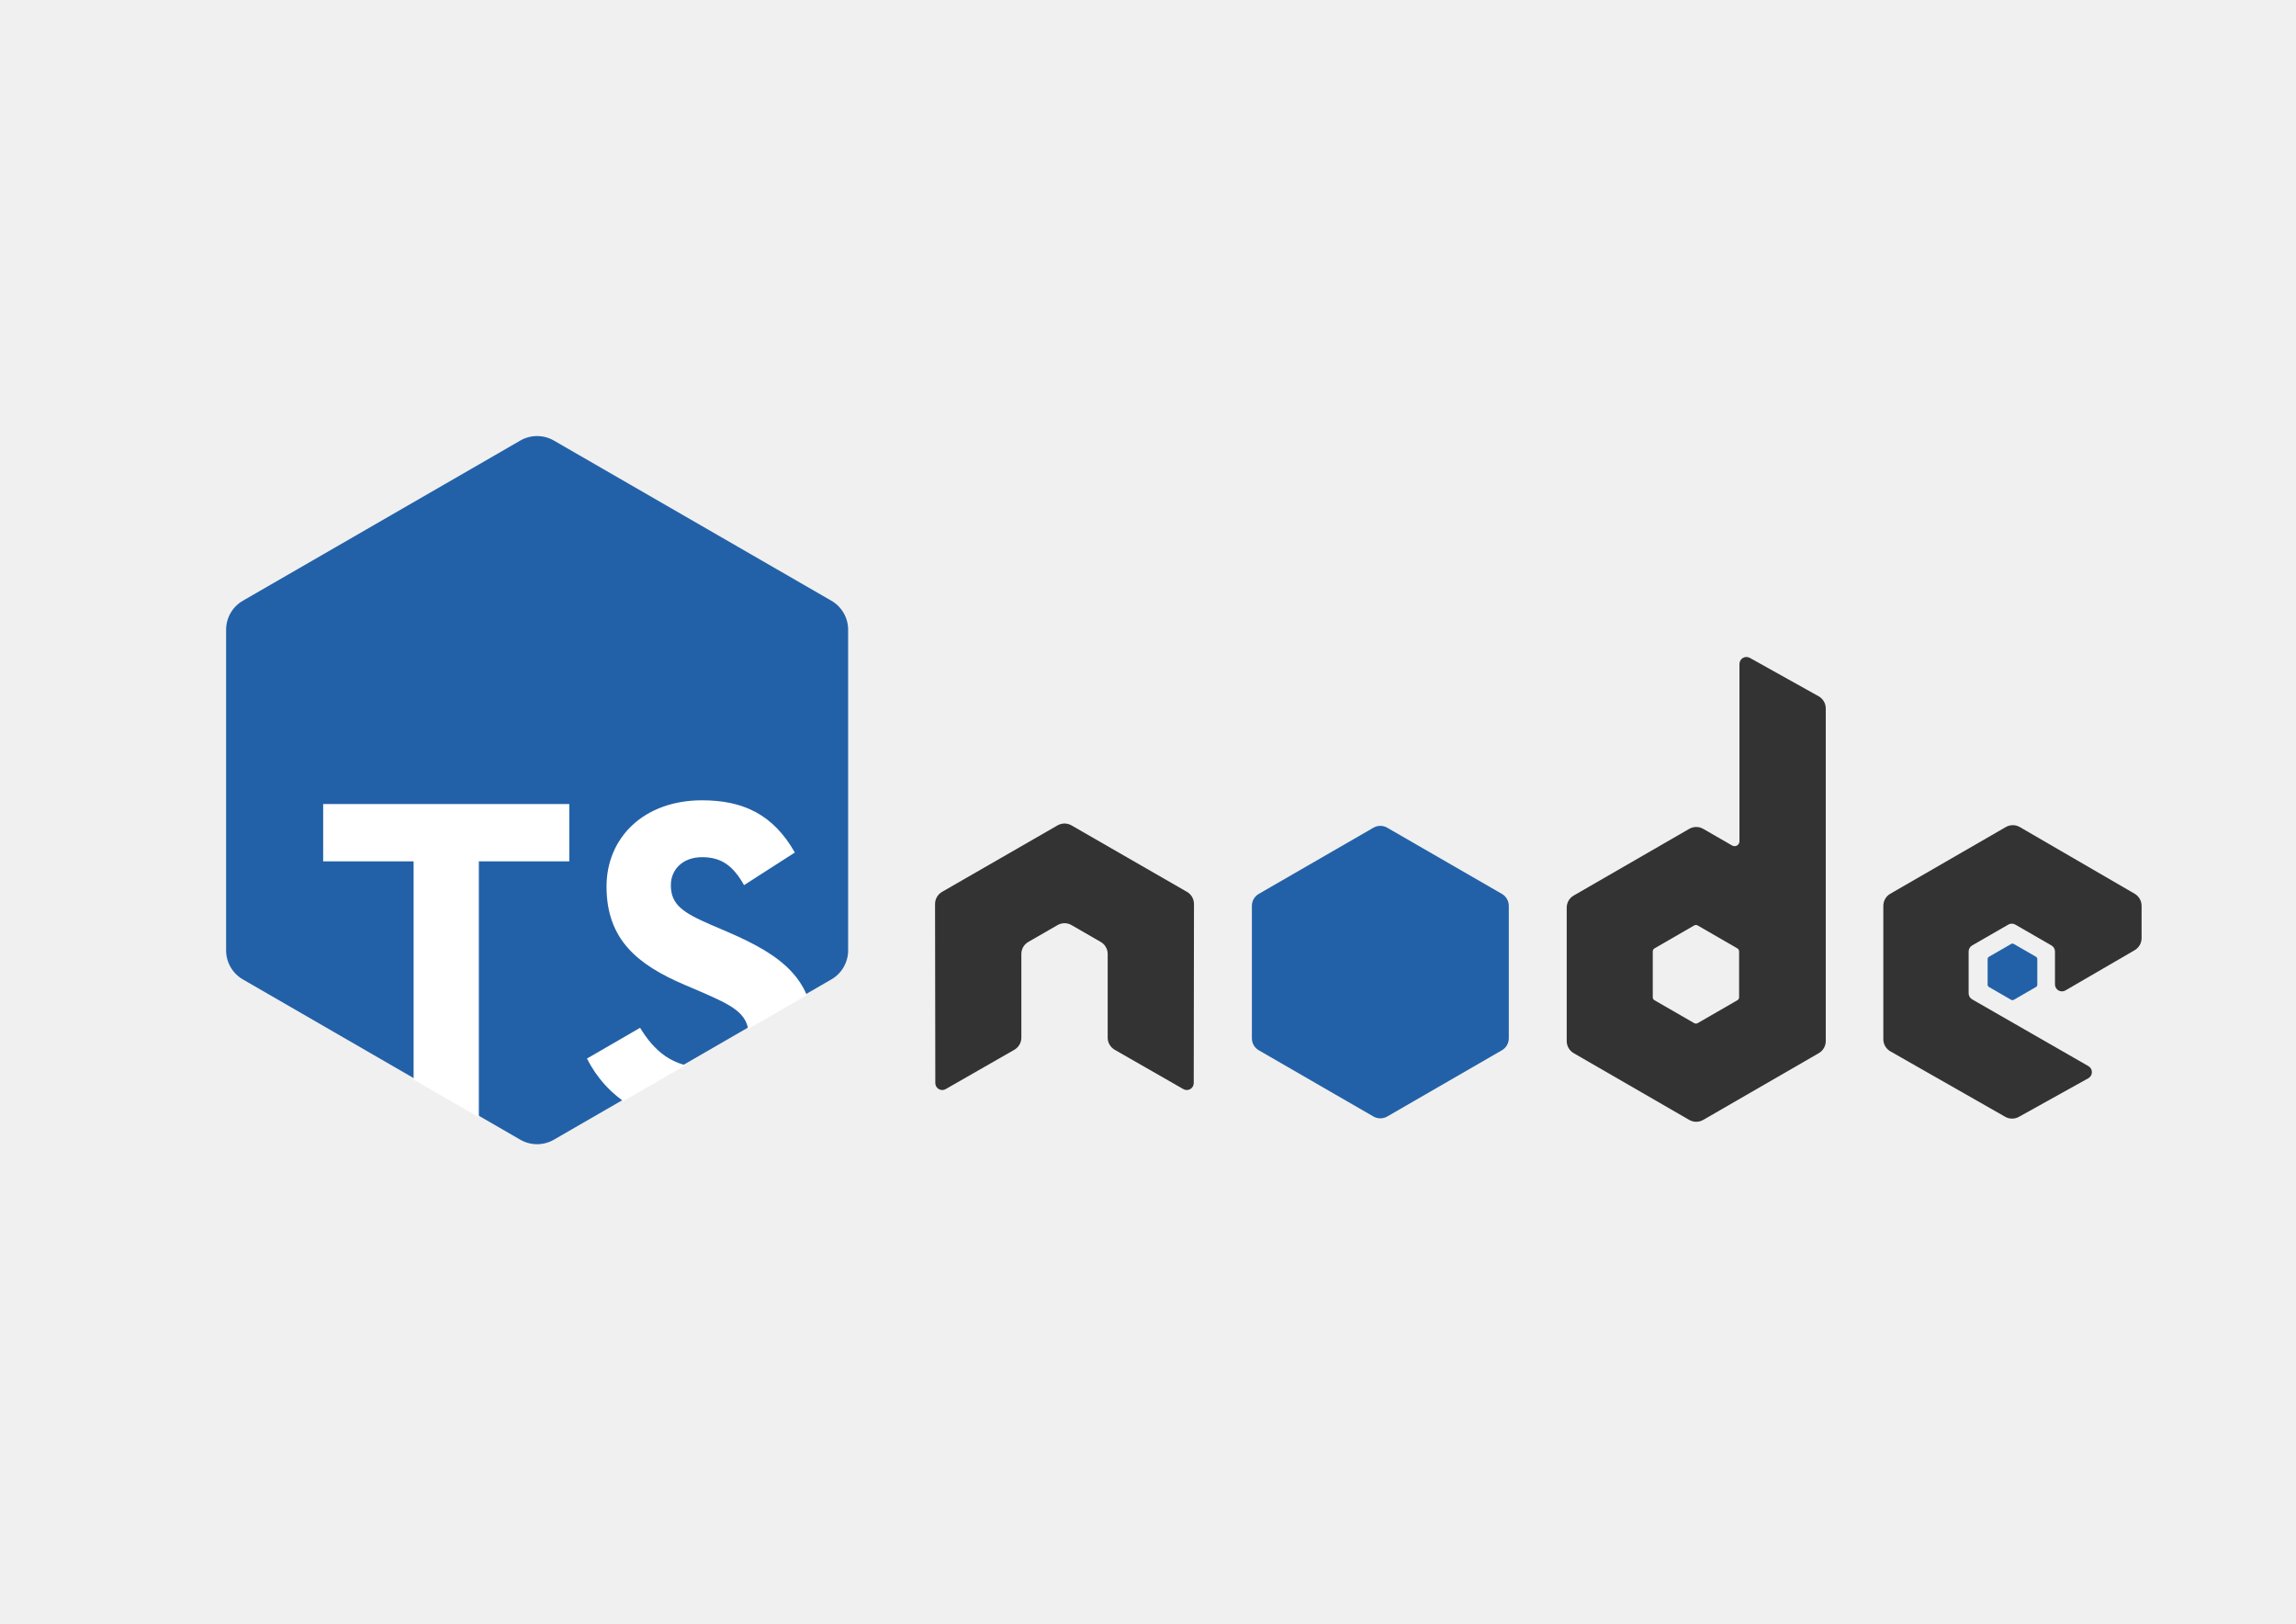
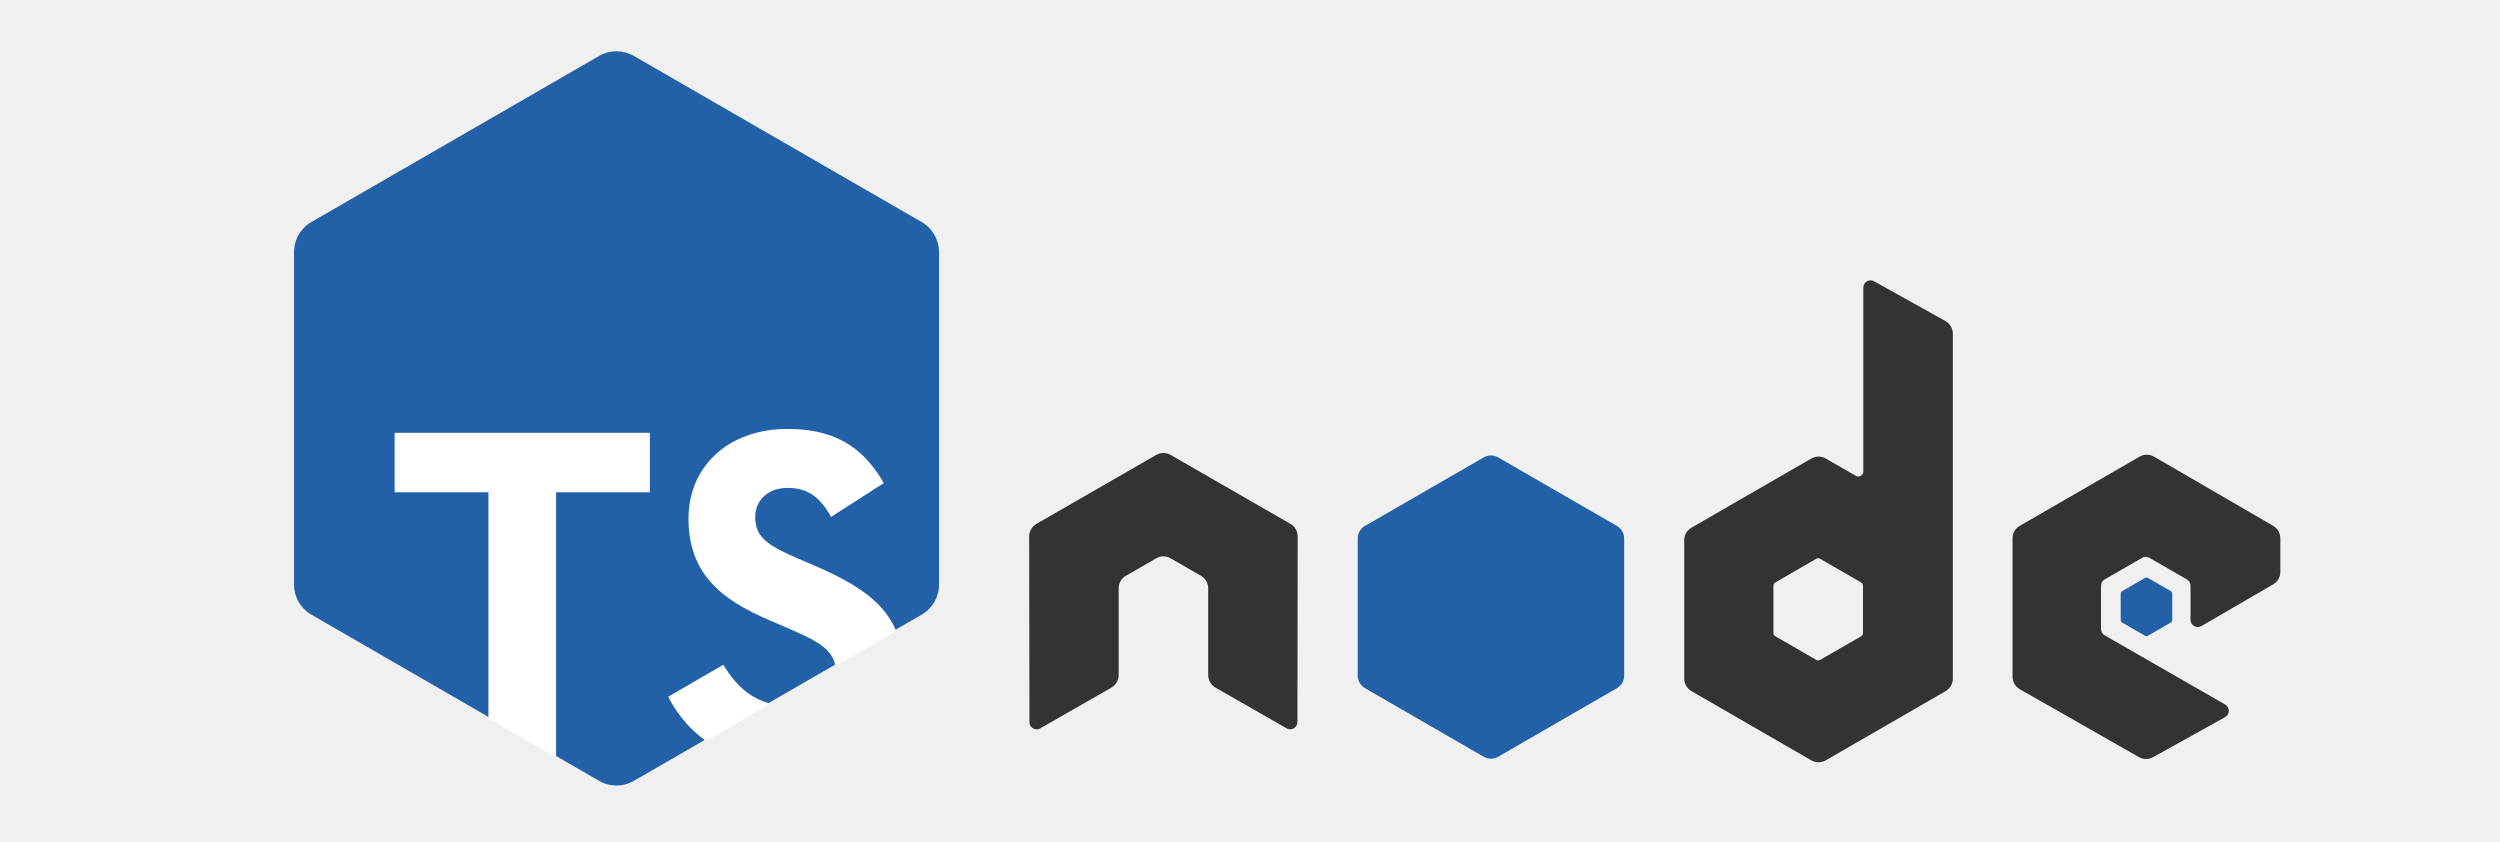
- <svg xmlns="http://www.w3.org/2000/svg" width="297mm" height="210mm" viewBox="0 0 297 210" version="1.1" id="svg8">
+ <svg xmlns="http://www.w3.org/2000/svg" width="297mm" height="100mm" viewBox="0 0 297 105" version="1.1" id="svg8">
  <defs id="defs2">
    <clipPath id="clipPath3729" clipPathUnits="userSpaceOnUse">
      <path id="path3727" d="M 0,600 H 600 V 0 H 0 Z" />
-     </clipPath>
-     <linearGradient id="linearGradient3779" spreadMethod="pad" gradientTransform="matrix(94.20389,0,0,-94.20389,194.1963,320.197)" gradientUnits="userSpaceOnUse" y2="0" x2="1" y1="0" x1="0">
-       <stop id="stop3771" offset="0" style="stop-opacity:1;stop-color:#231f20" />
-       <stop id="stop3773" offset="0.005" style="stop-opacity:1;stop-color:#231f20" />
-       <stop id="stop3775" offset="0.725" style="stop-opacity:1;stop-color:#797b7d" />
-       <stop id="stop3777" offset="1" style="stop-opacity:1;stop-color:#797b7d" />
-     </linearGradient>
-     <clipPath id="clipPath3789" clipPathUnits="userSpaceOnUse">
-       <path id="path3787" d="m 238.766,373.131 -42.03,-24.254 c -1.572,-0.906 -2.539,-2.582 -2.539,-4.397 v 0 -48.546 c 0,-1.814 0.967,-3.489 2.537,-4.397 v 0 l 42.031,-24.274 c 1.571,-0.907 3.506,-0.907 5.077,0 v 0 l 42.02,24.274 c 1.571,0.908 2.538,2.583 2.538,4.397 v 0 48.548 c 0,1.813 -0.967,3.489 -2.538,4.395 v 0 l -42.021,24.254 c -0.785,0.454 -1.661,0.68 -2.538,0.68 v 0 c -0.876,0 -1.752,-0.226 -2.537,-0.68" />
-     </clipPath>
-     <clipPath id="clipPath3797" clipPathUnits="userSpaceOnUse">
-       <path id="path3795" d="m 195.182,373.659 h 91.752 V 266.59 h -91.752 z" />
-     </clipPath>
-     <linearGradient id="linearGradient3827" spreadMethod="pad" gradientTransform="matrix(97.1778,0,0,-97.1778,193.545,320.2661)" gradientUnits="userSpaceOnUse" y2="0" x2="1" y1="0" x1="0">
-       <stop id="stop3819" offset="0" style="stop-opacity:1;stop-color:#797b7d" />
-       <stop id="stop3821" offset="0.275" style="stop-opacity:1;stop-color:#797b7d" />
-       <stop id="stop3823" offset="0.995" style="stop-opacity:1;stop-color:#231f20" />
-       <stop id="stop3825" offset="1" style="stop-opacity:1;stop-color:#231f20" />
-     </linearGradient>
-     <clipPath id="clipPath3789-5" clipPathUnits="userSpaceOnUse">
-       <path id="path3787-4" d="m 238.766,373.131 -42.03,-24.254 c -1.572,-0.906 -2.539,-2.582 -2.539,-4.397 v 0 -48.546 c 0,-1.814 0.967,-3.489 2.537,-4.397 v 0 l 42.031,-24.274 c 1.571,-0.907 3.506,-0.907 5.077,0 v 0 l 42.02,24.274 c 1.571,0.908 2.538,2.583 2.538,4.397 v 0 48.548 c 0,1.813 -0.967,3.489 -2.538,4.395 v 0 l -42.021,24.254 c -0.785,0.454 -1.661,0.68 -2.538,0.68 v 0 c -0.876,0 -1.752,-0.226 -2.537,-0.68" />
-     </clipPath>
-     <clipPath id="clipPath3797-9" clipPathUnits="userSpaceOnUse">
-       <path id="path3795-6" d="m 195.182,373.659 h 91.752 V 266.59 h -91.752 z" />
    </clipPath>
    <clipPath clipPathUnits="userSpaceOnUse" id="clipPath6055">
      <path id="path6057" style="display:inline;fill:#ffffff;fill-opacity:1;stroke:none;stroke-width:2.545" d="m 504.163,-311.254 -106.924,61.717 c -4,2.305 -6.461,6.57 -6.461,11.184 v 0 123.535 c 0,4.616 2.461,8.878 6.456,11.189 v 0 l 106.924,61.768 c 3.998,2.308 8.924,2.308 12.924,0 v 0 l 106.947,-61.768 c 3.998,-2.31 6.458,-6.573 6.458,-11.189 v 0 -123.53 c 0,-4.618 -2.461,-8.883 -6.461,-11.189 v 0 l -106.949,-61.717 c -1.998,-1.155 -4.227,-1.73 -6.458,-1.73 v 0 c -2.229,0 -4.461,0.575 -6.456,1.73" clip-path="none" />
    </clipPath>
  </defs>
-   <g id="layer1" style="display:none" transform="translate(0,-87)">
-     <g transform="matrix(0.3356684,0,0,-0.3356684,-101.9235,248.5556)" id="g3721" style="fill:#ffffff;fill-opacity:1">
-       <g id="g3723" transform="translate(583.1847,-215.3963)" style="fill:#ffffff;fill-opacity:1">
-         <g clip-path="url(#clipPath3729)" id="g3725" style="fill:#ffffff;fill-opacity:1">
-           <g transform="translate(296.6858,164.7731)" id="g3731" style="fill:#ffffff;fill-opacity:1" />
-           <g transform="translate(309.0271,196.5389)" id="g3735" style="fill:#ffffff;fill-opacity:1" />
-           <g transform="translate(357.6771,245.4249)" id="g3739" style="fill:#ffffff;fill-opacity:1" />
-           <g transform="translate(172.9639,345.1672)" id="g3743" style="fill:#ffffff;fill-opacity:1" />
-           <g transform="translate(372.849,310.9881)" id="g3747" style="fill:#ffffff;fill-opacity:1" />
-           <g transform="translate(517.8843,328.2278)" id="g3751" style="fill:#ffffff;fill-opacity:1" />
-           <g transform="translate(472.5912,330.5186)" id="g3755" style="fill:#ffffff;fill-opacity:1" />
-         </g>
-       </g>
-       <g id="g3759" transform="translate(583.1847,-215.3963)" style="fill:#ffffff;fill-opacity:1">
-         <g id="g3761" style="fill:#ffffff;fill-opacity:1">
-           <g id="g3767" style="fill:#ffffff;fill-opacity:1">
-             <g id="g3769" style="fill:#ffffff;fill-opacity:1" />
-           </g>
-         </g>
-       </g>
-       <g id="g3759-5" transform="matrix(2.421186,0,0,2.421186,-61.26815,-593.6917)" style="fill:#ffffff;fill-opacity:1">
-         <g id="g3761-6" style="fill:#ffffff;fill-opacity:1">
-           <g id="g3767-3" style="fill:#ffffff;fill-opacity:1">
-             <g id="g3769-7" style="fill:#ffffff;fill-opacity:1" />
-           </g>
-         </g>
-       </g>
-       <text xml:space="preserve" style="font-style:normal;font-weight:normal;font-size:179.622px;line-height:1.25;font-family:sans-serif;letter-spacing:0px;word-spacing:0px;fill:#ffffff;fill-opacity:1;stroke:none;stroke-width:4.491;stroke-opacity:1" x="422.435" y="-49.656" id="text4868" transform="scale(1,-1)">
-         <tspan id="tspan4866" x="422.435" y="-49.656" style="font-style:normal;font-variant:normal;font-weight:bold;font-stretch:normal;font-size:179.619px;font-family:'Neutra Text';-inkscape-font-specification:'Neutra Text, Bold';font-variant-ligatures:normal;font-variant-caps:normal;font-variant-numeric:normal;font-feature-settings:normal;text-align:start;writing-mode:lr-tb;text-anchor:start;fill:#ffffff;fill-opacity:1;stroke:none;stroke-width:4.491;stroke-opacity:1">TS</tspan>
-       </text>
-     </g>
+   <g style="display:inline" id="g988">
+     <path d="m 238.756,373.131 -42.02,-24.254 c -1.572,-0.906 -2.539,-2.582 -2.539,-4.395 v 0 -48.548 c 0,-1.814 0.967,-3.489 2.537,-4.397 v 0 l 42.02,-24.274 c 1.571,-0.907 3.507,-0.907 5.079,0 v 0 l 42.029,24.274 c 1.571,0.908 2.538,2.583 2.538,4.397 v 0 48.546 c 0,1.815 -0.967,3.491 -2.539,4.397 v 0 l -42.03,24.254 c -0.785,0.454 -1.661,0.68 -2.538,0.68 v 0 c -0.876,0 -1.753,-0.226 -2.537,-0.68" style="display:inline;fill:#2261a8;fill-opacity:1;stroke:none" id="path986" transform="matrix(0.8541405,0,0,-0.8541405,-136.6231,325.684)" />
  </g>
-   <g style="display:inline" id="g988">
-     <path d="m 238.756,373.131 -42.02,-24.254 c -1.572,-0.906 -2.539,-2.582 -2.539,-4.395 v 0 -48.548 c 0,-1.814 0.967,-3.489 2.537,-4.397 v 0 l 42.02,-24.274 c 1.571,-0.907 3.507,-0.907 5.079,0 v 0 l 42.029,24.274 c 1.571,0.908 2.538,2.583 2.538,4.397 v 0 48.546 c 0,1.815 -0.967,3.491 -2.539,4.397 v 0 l -42.03,24.254 c -0.785,0.454 -1.661,0.68 -2.538,0.68 v 0 c -0.876,0 -1.753,-0.226 -2.537,-0.68" style="display:inline;fill:#2261a8;fill-opacity:1;stroke:none" id="path986" transform="matrix(0.8541405,0,0,-0.8541405,-136.6231,375.684)" />
-   </g>
-   <g transform="translate(0,-87)" style="display:inline" id="g6024">
+   <g transform="translate(0,-137)" style="display:inline" id="g6024">
    <g id="g6000" transform="matrix(0.3356684,0,0,-0.3356684,93.83315,320.8574)" style="fill:#ffffff;fill-opacity:1">
      <g clip-path="url(#clipPath3729)" id="g5998" style="fill:#ffffff;fill-opacity:1">
        <g transform="translate(296.6858,164.7731)" id="g5984" style="fill:#ffffff;fill-opacity:1" />
        <g transform="translate(309.0271,196.5389)" id="g5986" style="fill:#ffffff;fill-opacity:1" />
        <g transform="translate(357.6771,245.4249)" id="g5988" style="fill:#ffffff;fill-opacity:1" />
        <g transform="translate(172.9639,345.1672)" id="g5990" style="fill:#ffffff;fill-opacity:1" />
        <g transform="translate(372.849,310.9881)" id="g5992" style="fill:#ffffff;fill-opacity:1" />
        <g transform="translate(517.8843,328.2278)" id="g5994" style="fill:#ffffff;fill-opacity:1" />
        <g transform="translate(472.5912,330.5186)" id="g5996" style="fill:#ffffff;fill-opacity:1" />
      </g>
    </g>
    <g id="g6008" transform="matrix(0.3356684,0,0,-0.3356684,93.83315,320.8574)" style="fill:#ffffff;fill-opacity:1">
      <g id="g6006" style="fill:#ffffff;fill-opacity:1">
        <g id="g6004" style="fill:#ffffff;fill-opacity:1">
          <g id="g6002" style="fill:#ffffff;fill-opacity:1" />
        </g>
      </g>
    </g>
    <g id="g6016" transform="matrix(0.8127156,0,0,-0.8127156,-122.4893,447.8392)" style="fill:#ffffff;fill-opacity:1">
      <g id="g6014" style="fill:#ffffff;fill-opacity:1">
        <g id="g6012" style="fill:#ffffff;fill-opacity:1">
          <g id="g6010" style="fill:#ffffff;fill-opacity:1" />
        </g>
      </g>
    </g>
    <g id="text6020" style="font-style:normal;font-weight:normal;font-size:179.622px;line-height:1.25;font-family:sans-serif;letter-spacing:0px;word-spacing:0px;fill:#ffffff;fill-opacity:1;stroke:none;stroke-width:4.491;stroke-opacity:1" transform="matrix(0.3356684,0,0,0.3356684,-101.9235,248.6553)" aria-label="TS" clip-path="url(#clipPath6055)">
      <path id="path6026" style="font-style:normal;font-variant:normal;font-weight:bold;font-stretch:normal;font-size:179.619px;font-family:'Neutra Text';-inkscape-font-specification:'Neutra Text, Bold';font-variant-ligatures:normal;font-variant-caps:normal;font-variant-numeric:normal;font-feature-settings:normal;text-align:start;writing-mode:lr-tb;text-anchor:start;fill:#ffffff;fill-opacity:1;stroke:none;stroke-width:4.491;stroke-opacity:1" d="m 463.029,-49.656 h 25.147 V -149.704 h 34.846 v -22.093 H 428.183 v 22.093 h 34.846 z" />
      <path id="path6028" style="font-style:normal;font-variant:normal;font-weight:bold;font-stretch:normal;font-size:179.619px;font-family:'Neutra Text';-inkscape-font-specification:'Neutra Text, Bold';font-variant-ligatures:normal;font-variant-caps:normal;font-variant-numeric:normal;font-feature-settings:normal;text-align:start;writing-mode:lr-tb;text-anchor:start;fill:#ffffff;fill-opacity:1;stroke:none;stroke-width:4.491;stroke-opacity:1" d="m 575.639,-48.039 c 23.889,0 41.672,-12.394 41.672,-35.026 0,-21.015 -12.034,-30.356 -33.409,-39.516 l -6.287,-2.694 c -10.777,-4.67 -15.447,-7.724 -15.447,-15.268 0,-6.107 4.67,-10.777 12.034,-10.777 7.185,0 11.855,3.054 16.166,10.777 l 19.578,-12.573 c -8.262,-14.549 -19.758,-20.117 -35.744,-20.117 -22.452,0 -36.822,14.37 -36.822,33.229 0,20.477 12.034,30.176 30.176,37.9 l 6.287,2.694 c 11.496,5.029 18.321,8.083 18.321,16.705 0,7.185 -6.646,12.394 -17.064,12.394 -12.394,0 -19.399,-6.466 -24.787,-15.268 l -20.477,11.855 c 7.364,14.549 22.452,25.685 45.803,25.685 z" />
    </g>
  </g>
-   <g id="layer3" style="display:inline" />
-   <g id="layer2" style="display:inline" transform="translate(0,-87)">
+   <g id="layer2" style="display:inline" transform="translate(0,-137)">
    <path id="path3745" style="display:inline;fill:#333333;fill-opacity:1;fill-rule:evenodd;stroke:none;stroke-width:0.353" d="m 154.448,203.918 c 0,-0.649 -0.342,-1.246 -0.902,-1.568 l -14.943,-8.6 c -0.253,-0.149 -0.536,-0.226 -0.823,-0.238 h -0.155 c -0.285,0.012 -0.569,0.089 -0.825,0.238 l -14.943,8.6 c -0.557,0.322 -0.903,0.919 -0.903,1.568 l 0.033,23.157 c 0,0.322 0.167,0.622 0.451,0.78 0.277,0.166 0.62,0.166 0.896,0 l 8.881,-5.085 c 0.562,-0.334 0.903,-0.922 0.903,-1.566 v -10.819 c 0,-0.645 0.341,-1.242 0.901,-1.562 l 3.781,-2.178 c 0.282,-0.163 0.59,-0.242 0.905,-0.242 0.308,0 0.624,0.079 0.897,0.242 l 3.78,2.178 c 0.559,0.32 0.902,0.918 0.902,1.562 v 10.819 c 0,0.644 0.346,1.236 0.905,1.566 l 8.878,5.085 c 0.279,0.166 0.627,0.166 0.902,0 0.275,-0.158 0.448,-0.458 0.448,-0.78 z" />
    <path id="path3749" style="display:inline;fill:#333333;fill-opacity:1;fill-rule:evenodd;stroke:none;stroke-width:0.353" d="m 224.963,215.976 c 0,0.161 -0.086,0.31 -0.226,0.39 l -5.133,2.959 c -0.139,0.08 -0.311,0.08 -0.451,0 l -5.133,-2.959 c -0.14,-0.08 -0.226,-0.229 -0.226,-0.39 v -5.927 c 0,-0.161 0.086,-0.31 0.225,-0.391 l 5.133,-2.965 c 0.14,-0.081 0.312,-0.081 0.452,0 l 5.133,2.965 c 0.139,0.081 0.225,0.23 0.225,0.391 z m 1.387,-43.891 c -0.28,-0.156 -0.621,-0.152 -0.897,0.01 -0.276,0.162 -0.445,0.458 -0.445,0.778 v 22.933 c 0,0.225 -0.121,0.434 -0.315,0.547 -0.195,0.113 -0.436,0.113 -0.632,0 l -3.743,-2.156 c -0.558,-0.322 -1.245,-0.321 -1.803,7.2e-4 l -14.949,8.627 c -0.559,0.322 -0.903,0.918 -0.903,1.563 v 17.258 c 0,0.645 0.344,1.241 0.902,1.564 l 14.948,8.634 c 0.559,0.322 1.247,0.322 1.806,0 l 14.951,-8.634 c 0.558,-0.323 0.902,-0.919 0.902,-1.564 v -43.02 c 0,-0.654 -0.354,-1.258 -0.926,-1.577 z" />
    <path id="path3753" style="display:inline;fill:#333333;fill-opacity:1;fill-rule:evenodd;stroke:none;stroke-width:0.353" d="m 276.128,209.894 c 0.556,-0.323 0.898,-0.918 0.898,-1.561 v -4.182 c 0,-0.643 -0.342,-1.238 -0.899,-1.561 l -14.853,-8.624 c -0.559,-0.325 -1.249,-0.326 -1.809,-0.002 l -14.944,8.627 c -0.558,0.322 -0.902,0.918 -0.902,1.563 v 17.254 c 0,0.649 0.349,1.247 0.912,1.568 l 14.851,8.462 c 0.548,0.313 1.219,0.316 1.77,0.01 l 8.983,-4.993 c 0.285,-0.158 0.462,-0.458 0.464,-0.783 0.002,-0.326 -0.171,-0.627 -0.453,-0.789 l -15.039,-8.632 c -0.281,-0.161 -0.453,-0.46 -0.453,-0.783 v -5.407 c 0,-0.322 0.172,-0.621 0.452,-0.782 l 4.68,-2.698 c 0.279,-0.161 0.623,-0.161 0.901,0 l 4.683,2.698 c 0.28,0.161 0.452,0.459 0.452,0.782 v 4.254 c 0,0.323 0.173,0.622 0.452,0.782 0.28,0.162 0.624,0.161 0.903,-0.002 z" />
    <path id="path3757" style="display:inline;fill:#2261a8;fill-opacity:1;fill-rule:evenodd;stroke:none;stroke-width:0.353" d="m 260.15,209.086 c 0.107,-0.062 0.239,-0.062 0.346,0 l 2.868,1.655 c 0.107,0.062 0.173,0.176 0.173,0.3 v 3.312 c 0,0.124 -0.066,0.238 -0.173,0.3 l -2.868,1.655 c -0.107,0.062 -0.239,0.062 -0.346,0 l -2.866,-1.655 c -0.107,-0.062 -0.173,-0.176 -0.173,-0.3 v -3.312 c 0,-0.124 0.066,-0.238 0.173,-0.3 z" />
    <path id="path3781" style="display:inline;fill:#2261a8;fill-opacity:1;stroke:none;stroke-width:0.353" d="m 177.658,194.053 -14.824,8.556 c -0.555,0.32 -0.896,0.911 -0.896,1.55 v 0 17.127 c 0,0.64 0.341,1.231 0.895,1.551 v 0 l 14.824,8.563 c 0.554,0.32 1.237,0.32 1.792,0 v 0 l 14.827,-8.563 c 0.554,-0.32 0.895,-0.911 0.895,-1.551 v 0 -17.126 c 0,-0.64 -0.341,-1.232 -0.896,-1.551 v 0 l -14.827,-8.556 c -0.277,-0.16 -0.586,-0.24 -0.895,-0.24 v 0 c -0.309,0 -0.618,0.08 -0.895,0.24" />
  </g>
</svg>
